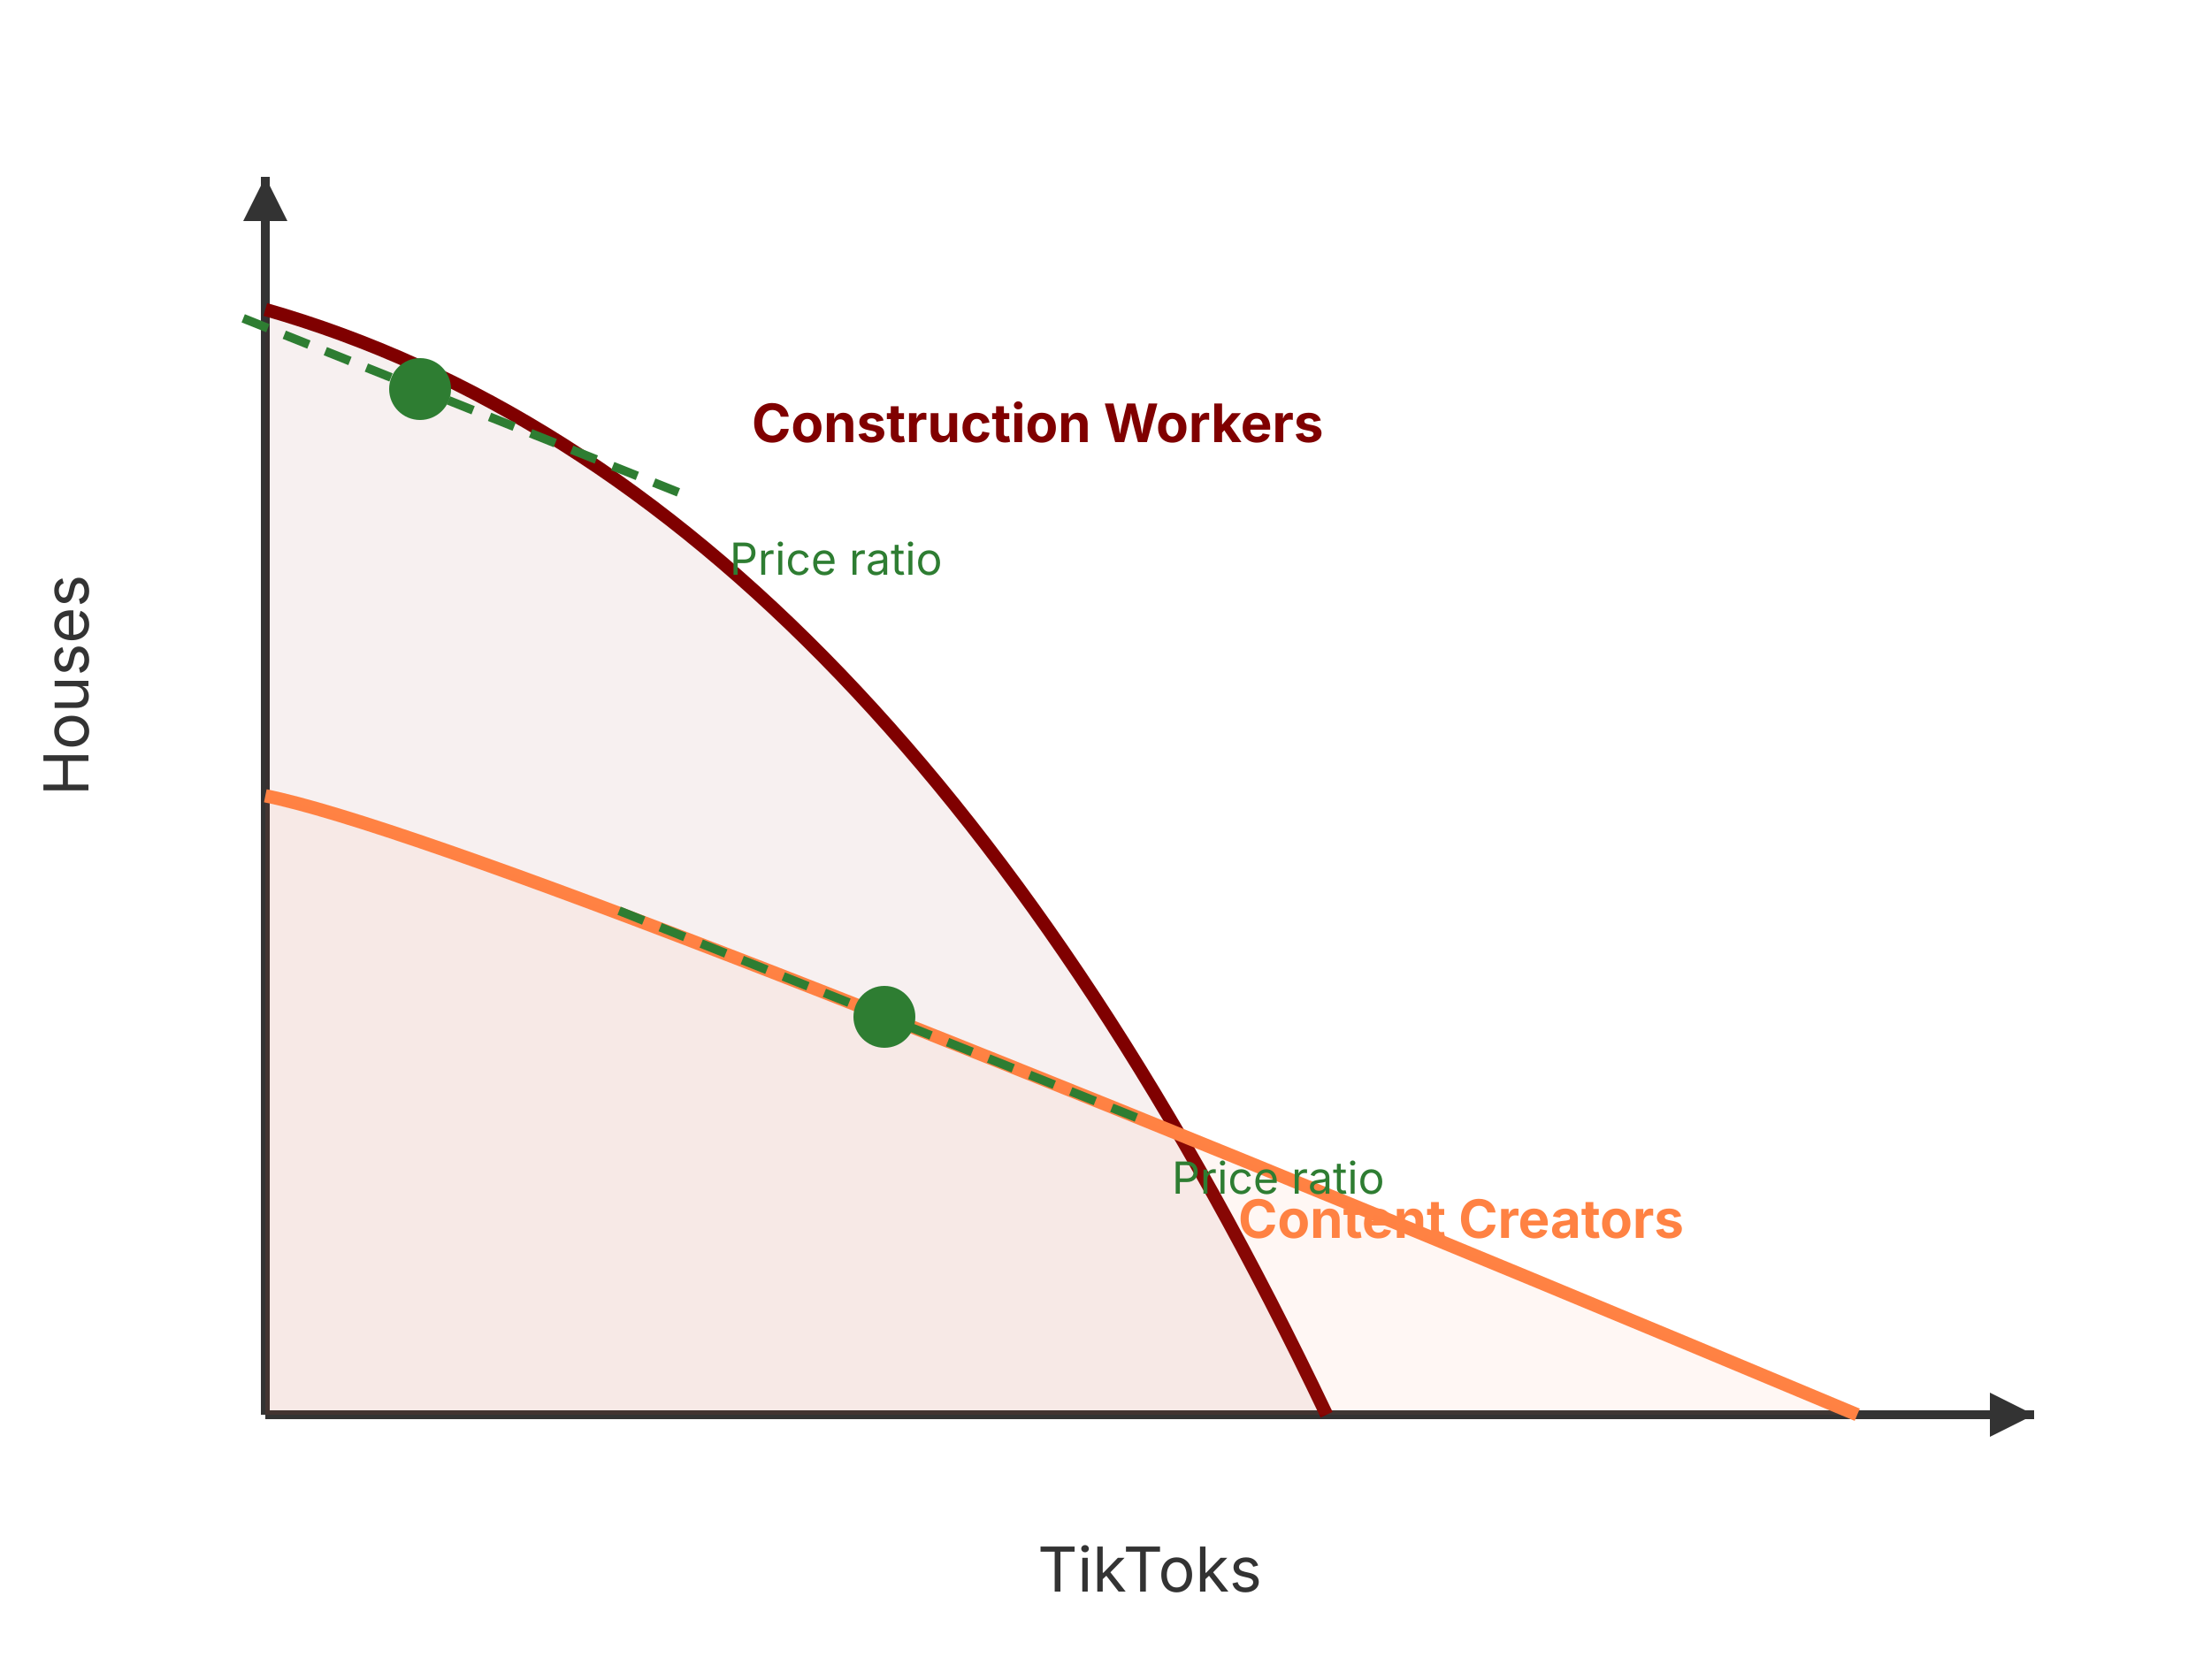
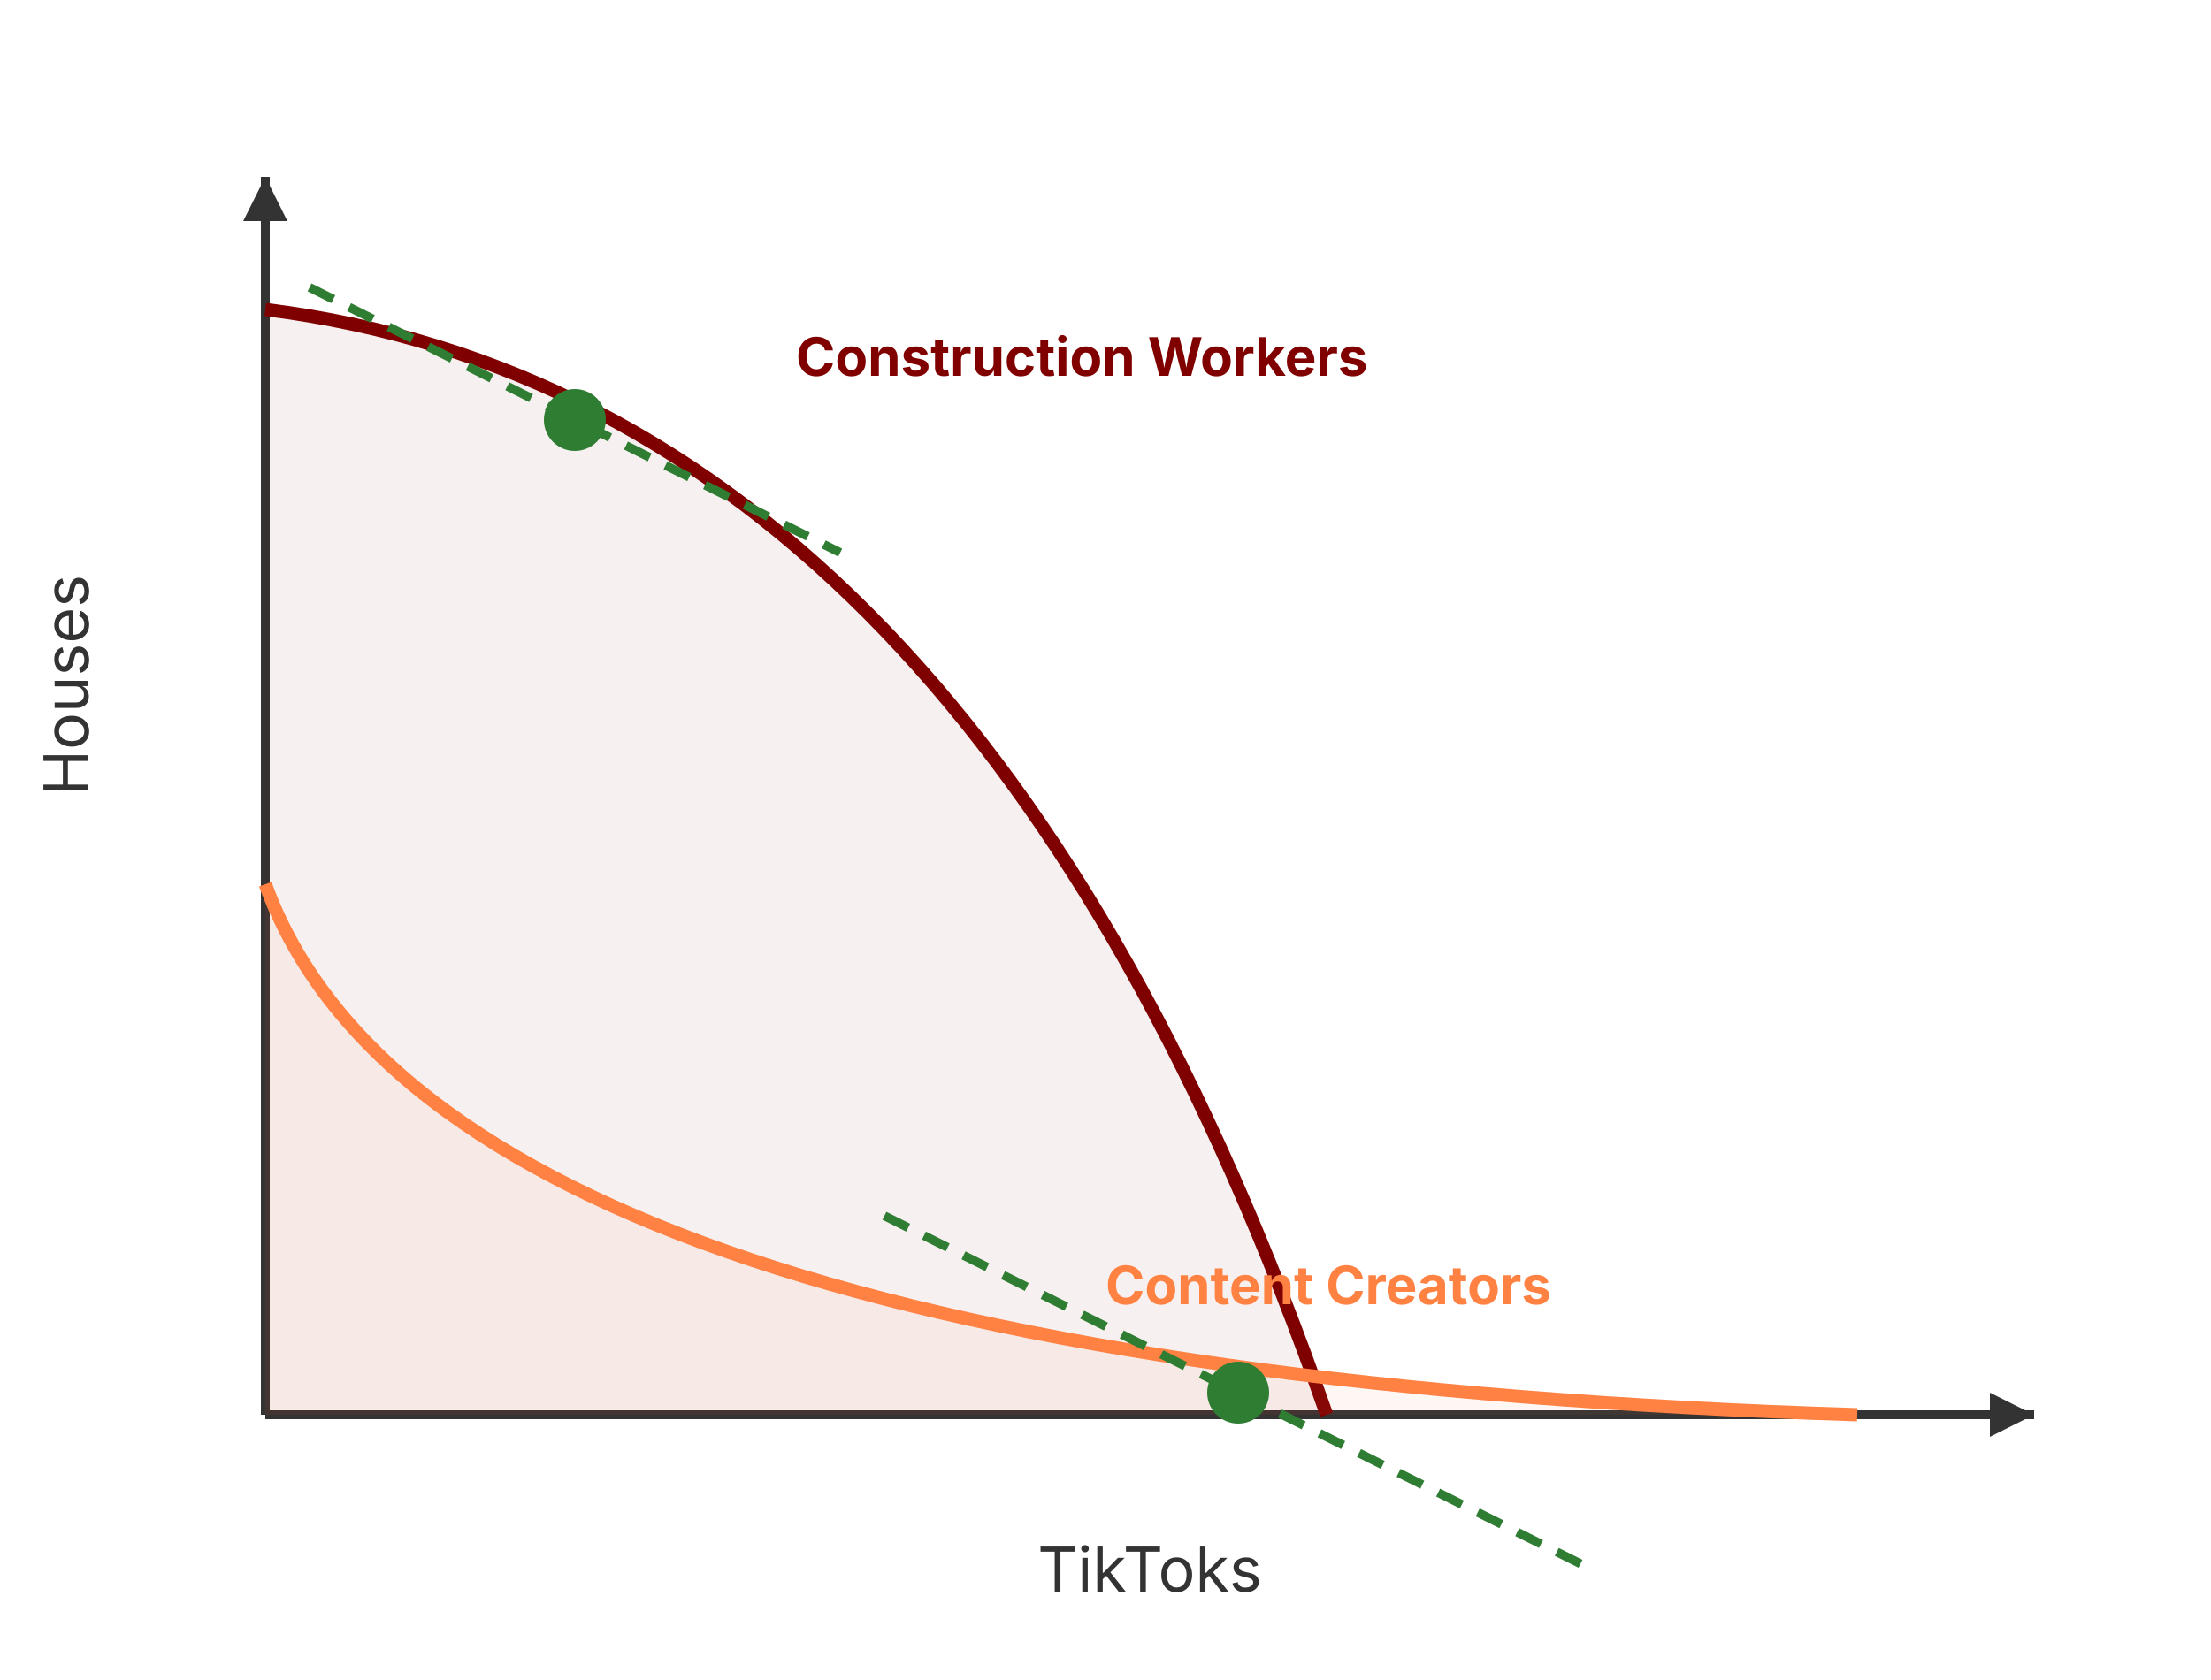
<svg xmlns="http://www.w3.org/2000/svg" viewBox="0 0 500 380">
  <rect width="500" height="380" fill="white" />
  <line x1="60" y1="40" x2="60" y2="320" stroke="#333" stroke-width="2" />
  <line x1="60" y1="320" x2="460" y2="320" stroke="#333" stroke-width="2" />
  <polygon points="60,40 55,50 65,50" fill="#333" />
  <polygon points="460,320 450,315 450,325" fill="#333" />
  <text x="20" y="180" font-family="Inter, sans-serif" font-size="14" fill="#333" transform="rotate(-90, 20, 180)">Houses</text>
  <text x="260" y="360" font-family="Inter, sans-serif" font-size="14" fill="#333" text-anchor="middle">TikToks</text>
-   <path d="M 60 70 Q 200 110 300 320" stroke="#800000" stroke-width="3" fill="none" />
-   <path d="M 60 70 Q 200 110 300 320 L 60 320 Z" fill="#800000" fill-opacity="0.06" />
-   <path d="M 60 180 Q 110 190 420 320" stroke="#ff8243" stroke-width="3" fill="none" />
-   <path d="M 60 180 Q 110 190 420 320 L 60 320 Z" fill="#ff8243" fill-opacity="0.06" />
-   <circle cx="95" cy="88" r="7" fill="#2E7D32" />
-   <circle cx="200" cy="230" r="7" fill="#2E7D32" />
-   <line x1="55" y1="72" x2="155" y2="112" stroke="#2E7D32" stroke-width="2" stroke-dasharray="6,4" />
-   <line x1="140" y1="206" x2="260" y2="254" stroke="#2E7D32" stroke-width="2" stroke-dasharray="6,4" />
-   <text x="170" y="100" font-family="Inter, sans-serif" font-size="12" fill="#800000" font-weight="bold">Construction Workers</text>
-   <text x="280" y="280" font-family="Inter, sans-serif" font-size="12" fill="#ff8243" font-weight="bold">Content Creators</text>
-   <text x="165" y="130" font-family="Inter, sans-serif" font-size="10" fill="#2E7D32">Price ratio</text>
-   <text x="265" y="270" font-family="Inter, sans-serif" font-size="10" fill="#2E7D32">Price ratio</text>
+   <path d="M 60 70 Q 220 90 300 320" stroke="#800000" stroke-width="3" fill="none" />
+   <path d="M 60 70 Q 220 90 300 320 L 60 320 Z" fill="#800000" fill-opacity="0.06" />
+   <path d="M 60 200 Q 100 310 420 320" stroke="#ff8243" stroke-width="3" fill="none" />
+   <path d="M 60 200 Q 100 310 420 320 L 60 320 Z" fill="#ff8243" fill-opacity="0.06" />
+   <circle cx="130" cy="95" r="7" fill="#2E7D32" />
+   <circle cx="280" cy="315" r="7" fill="#2E7D32" />
+   <line x1="70" y1="65" x2="190" y2="125" stroke="#2E7D32" stroke-width="2" stroke-dasharray="6,4" />
+   <line x1="200" y1="275" x2="360" y2="355" stroke="#2E7D32" stroke-width="2" stroke-dasharray="6,4" />
+   <text x="180" y="85" font-family="Inter, sans-serif" font-size="12" fill="#800000" font-weight="bold">Construction Workers</text>
+   <text x="250" y="295" font-family="Inter, sans-serif" font-size="12" fill="#ff8243" font-weight="bold">Content Creators</text>
</svg>
